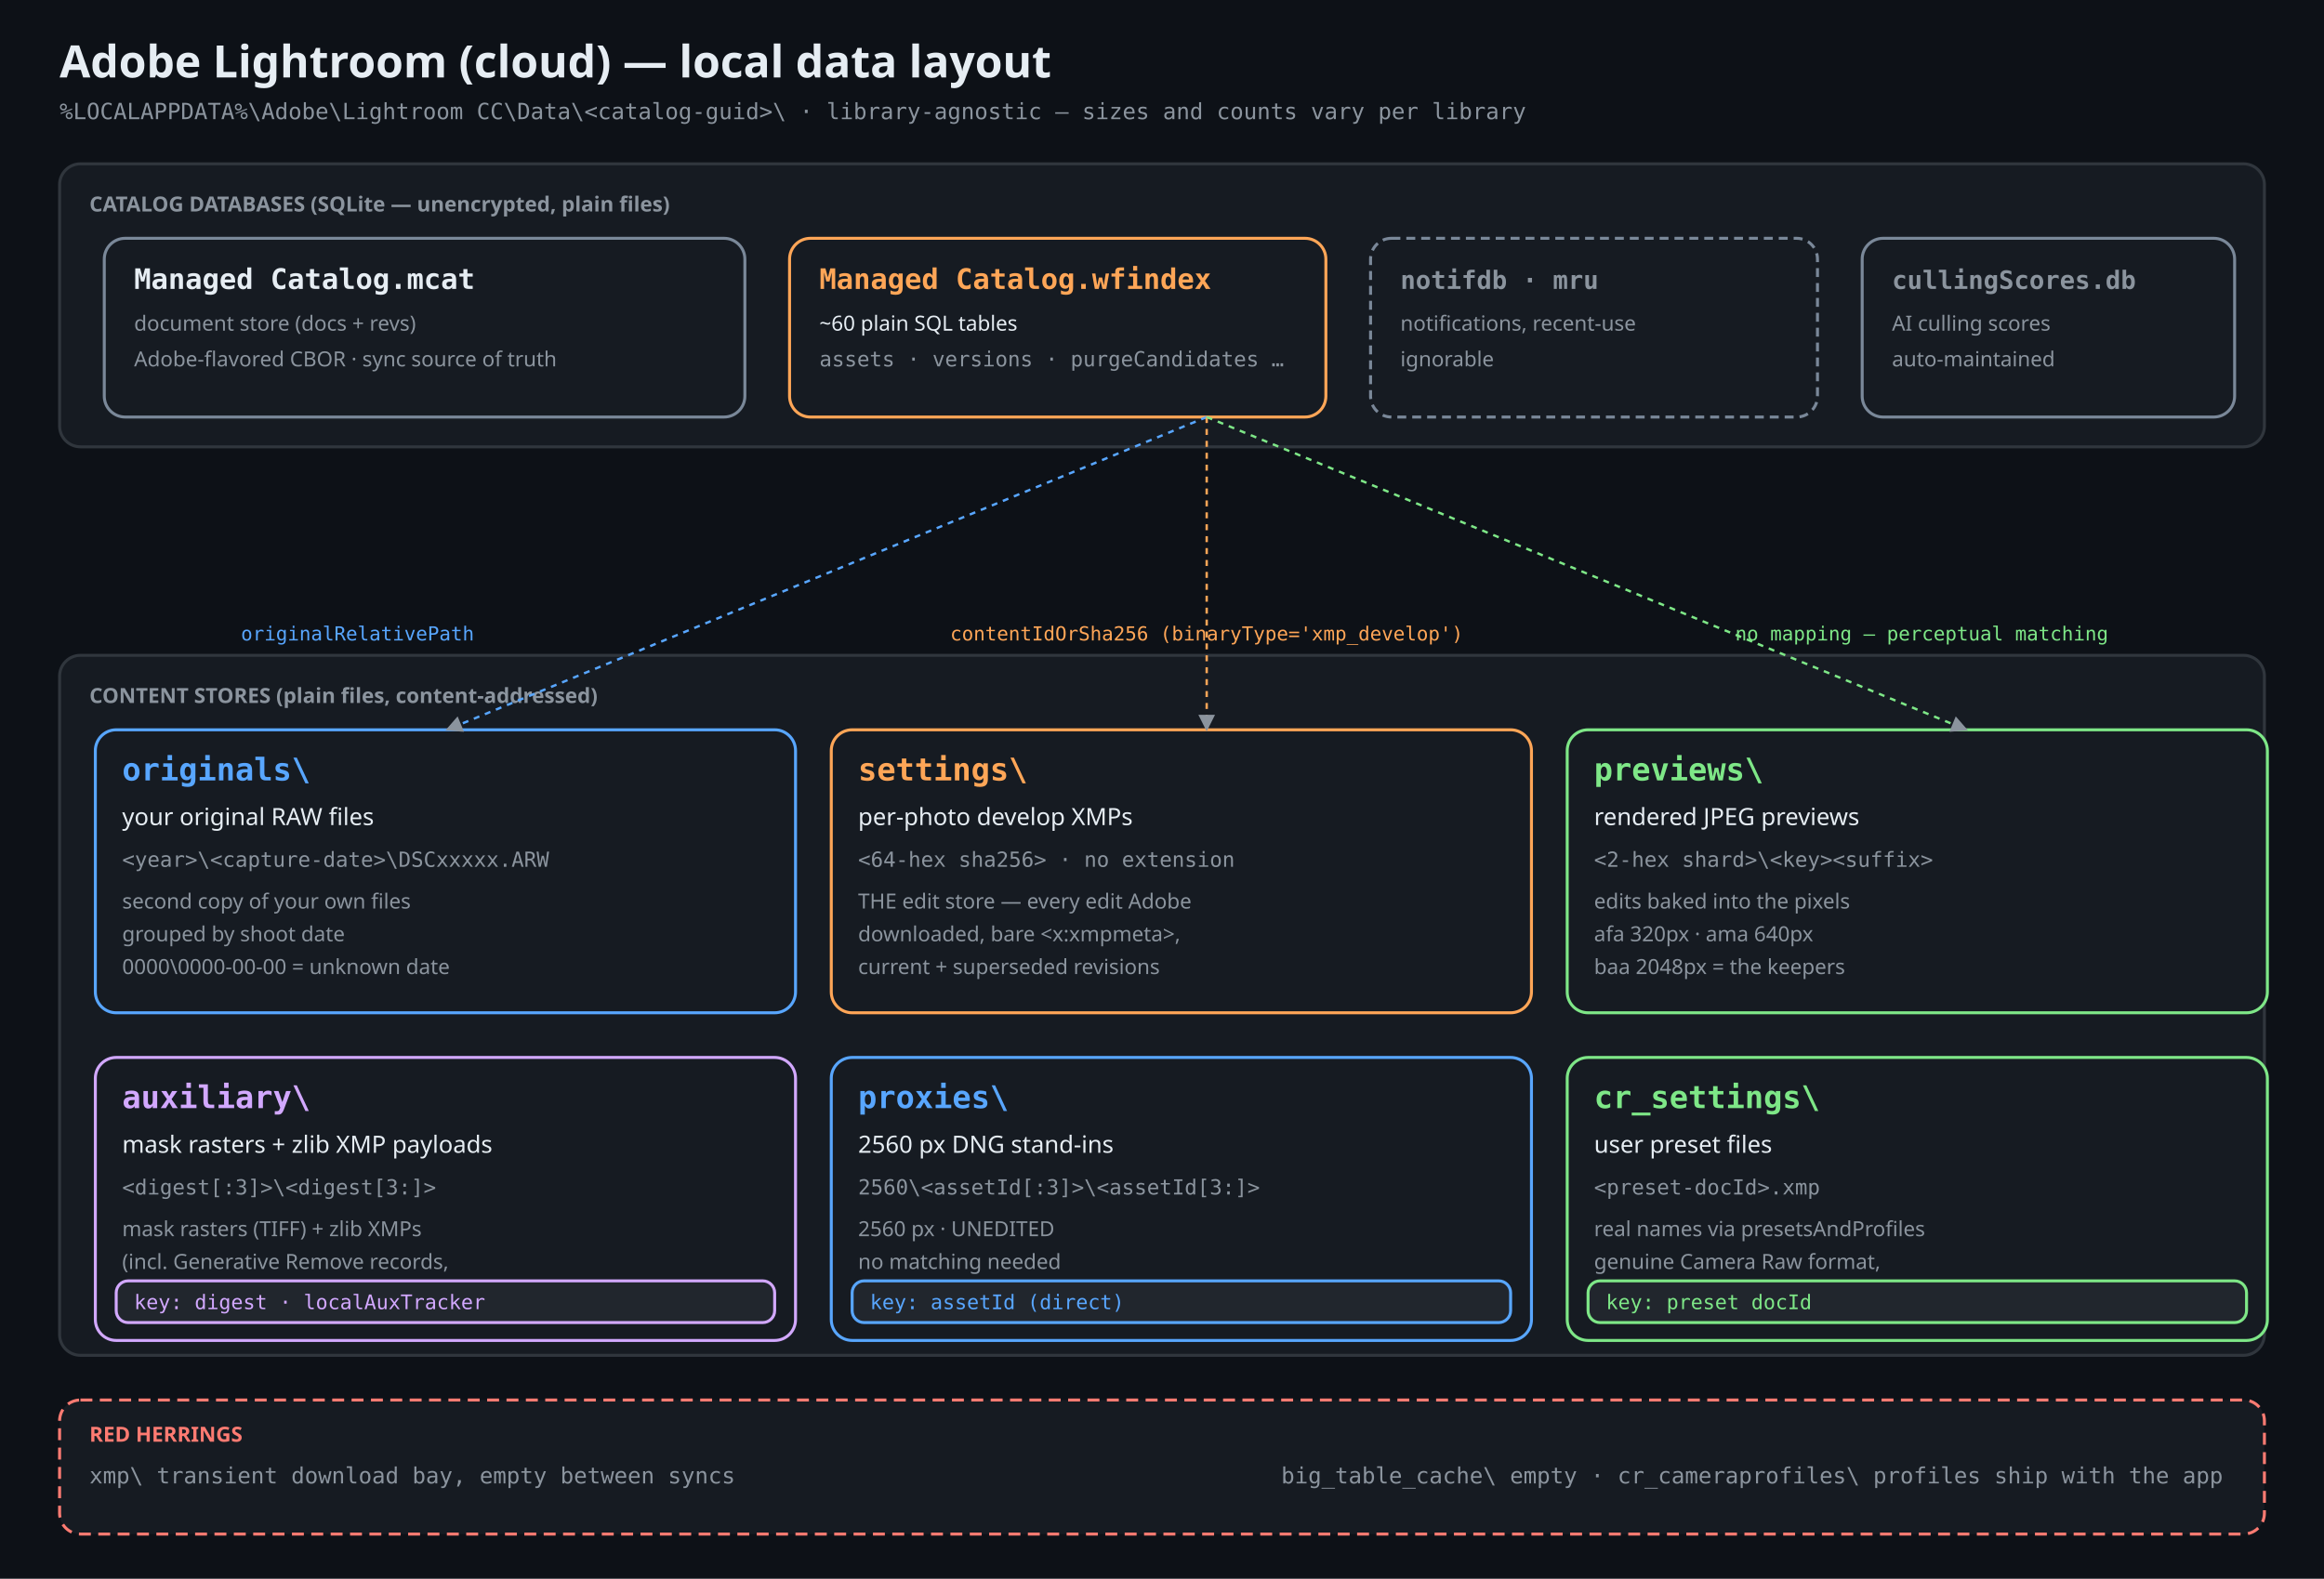
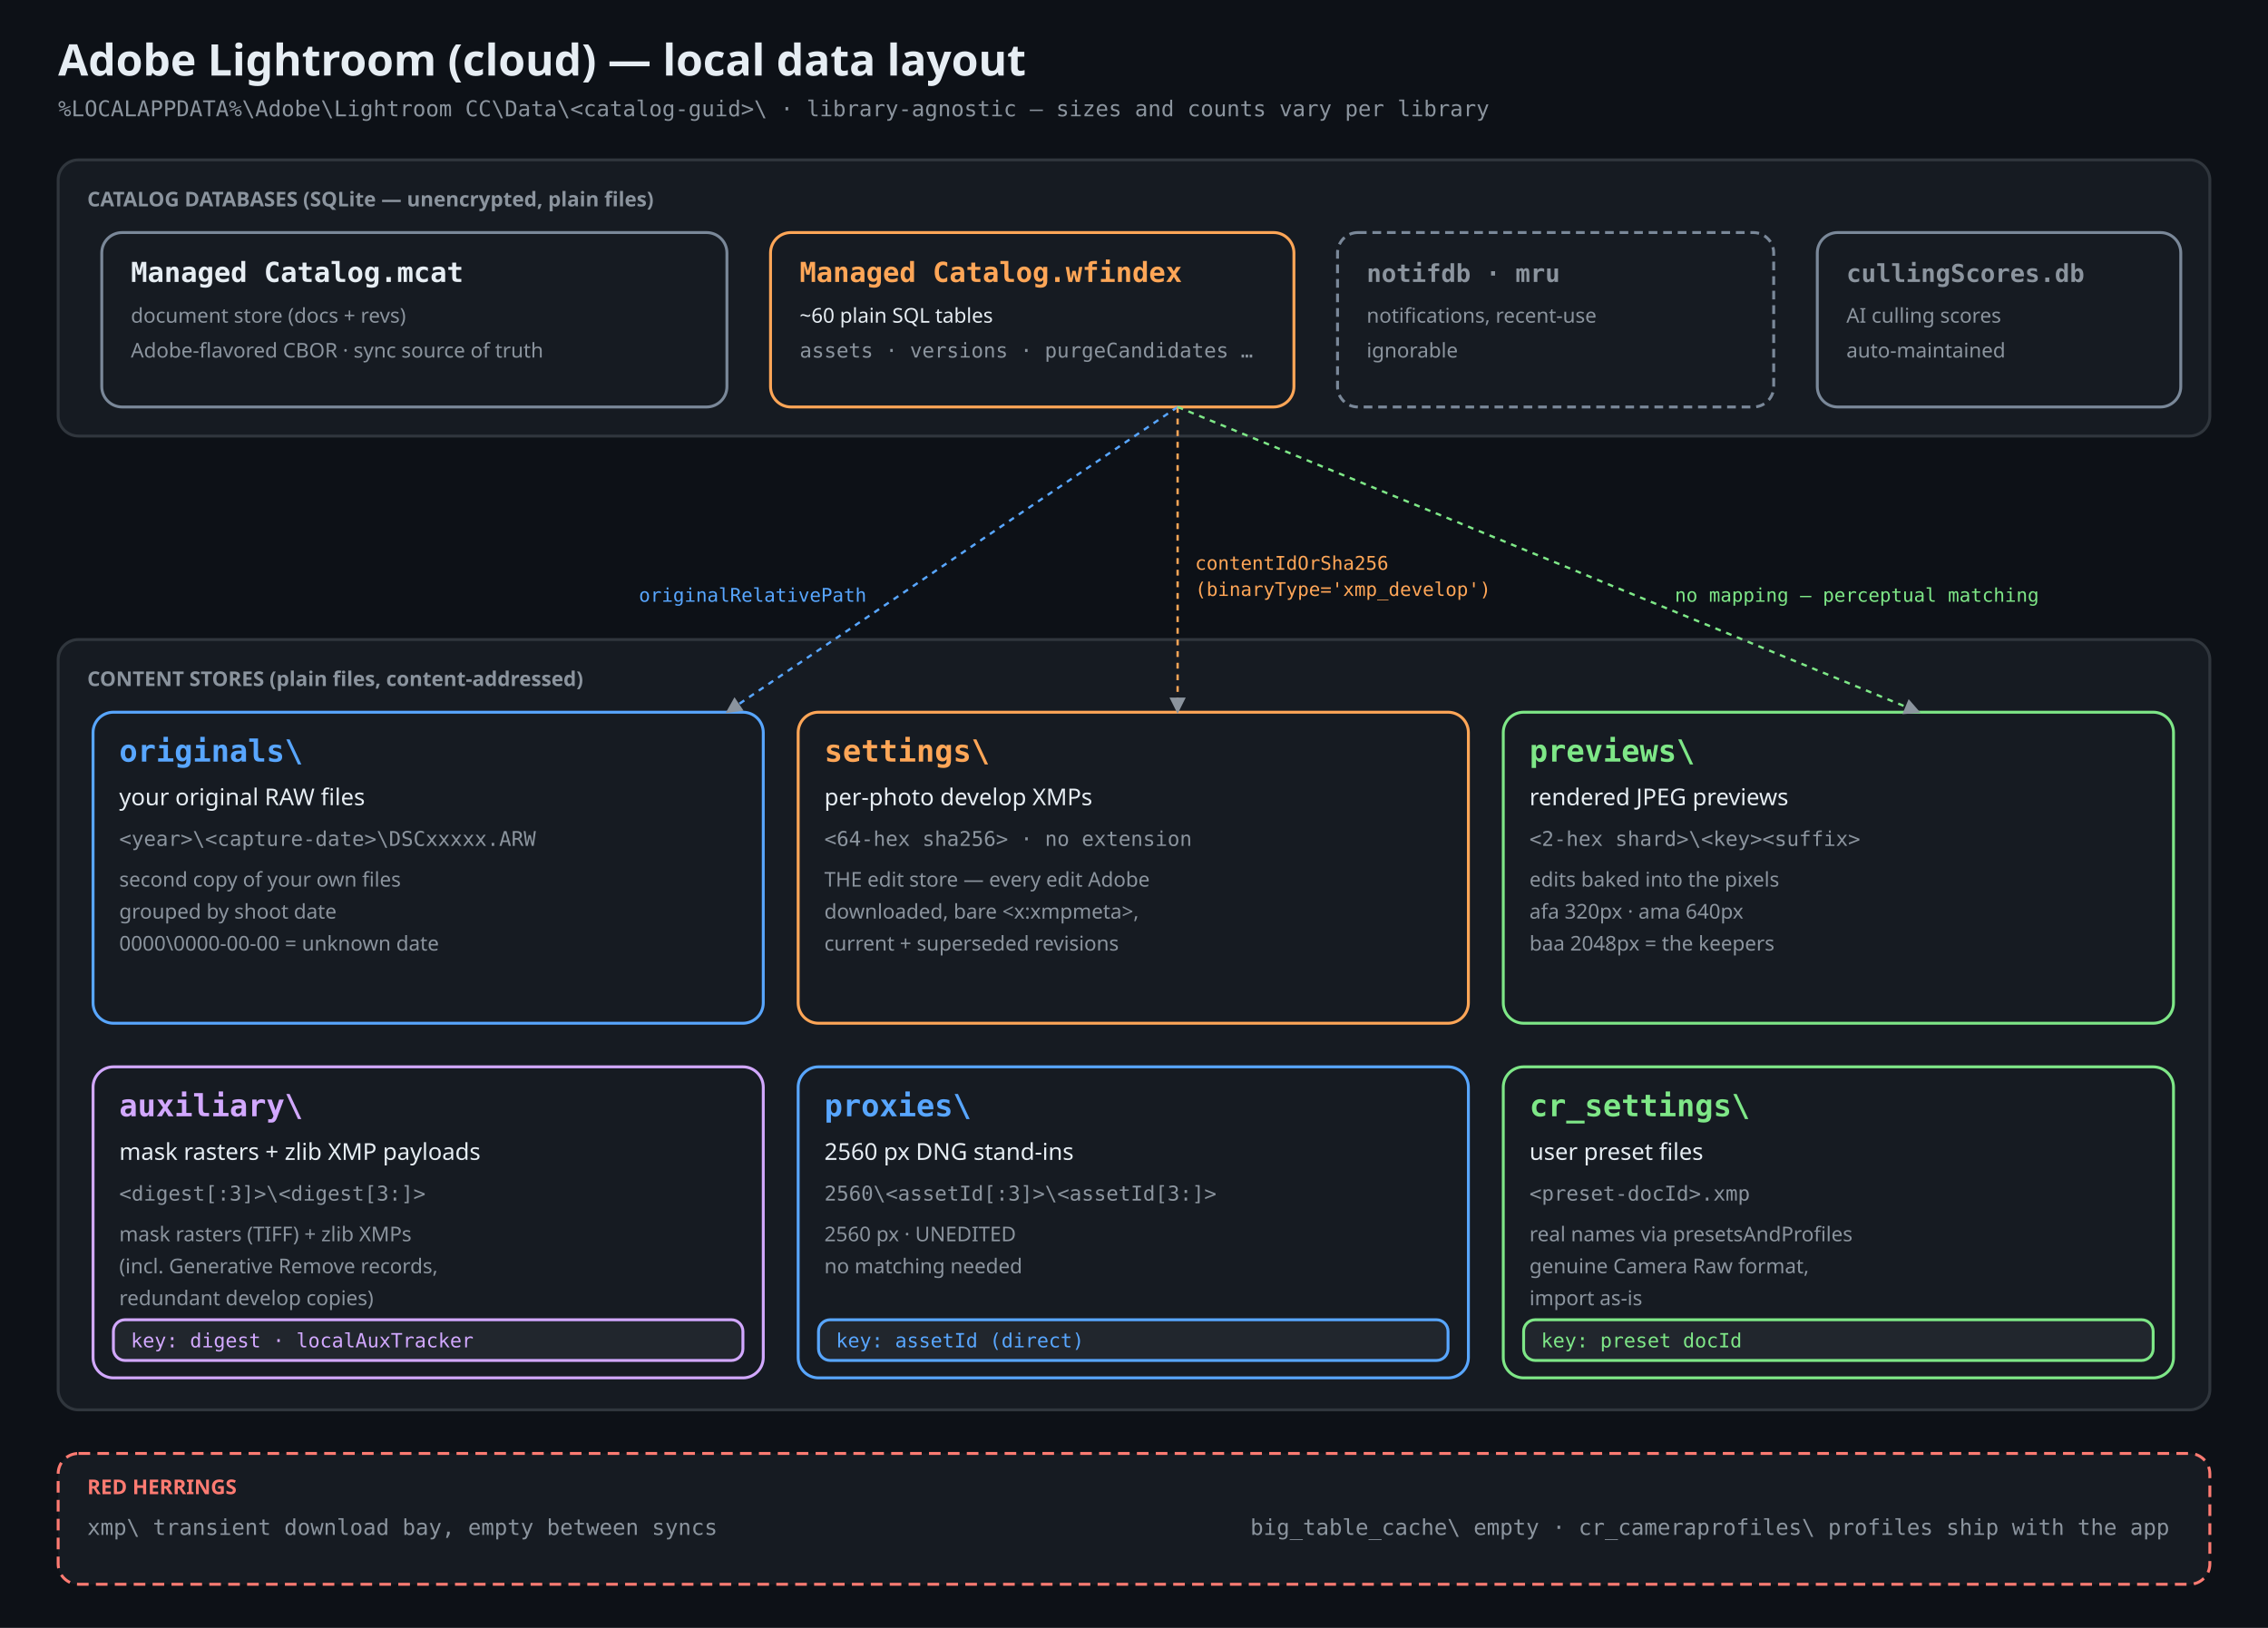
- <svg xmlns="http://www.w3.org/2000/svg" width="1560" height="1060" viewBox="0 0 1560 1060" font-family="'Segoe UI', sans-serif">
-   <rect width="1560" height="1060" fill="#0d1117" />
+ <svg xmlns="http://www.w3.org/2000/svg" width="1560" height="1120" viewBox="0 0 1560 1120" font-family="'Segoe UI', sans-serif">
+   <rect width="1560" height="1120" fill="#0d1117" />
  <defs>
    <marker id="arr" viewBox="0 0 10 10" refX="9" refY="5" markerWidth="7" markerHeight="7" orient="auto-start-reverse">
      <path d="M 0 0 L 10 5 L 0 10 z" fill="#8b949e" />
    </marker>
  </defs>
  <text x="40" y="52" font-size="30" fill="#e6edf3" font-family="'Segoe UI', sans-serif" font-weight="bold" text-anchor="start">Adobe Lightroom (cloud) — local data layout</text>
  <text x="40" y="80" font-size="15" fill="#8b949e" font-family="Consolas, 'Cascadia Mono', monospace" font-weight="normal" text-anchor="start">%LOCALAPPDATA%\Adobe\Lightroom CC\Data\&lt;catalog-guid&gt;\  ·  library-agnostic — sizes and counts vary per library</text>
  <rect x="40" y="110" width="1480" height="190" rx="14" fill="#161b22" stroke="#30363d" stroke-width="2" />
  <text x="60" y="142" font-size="14" fill="#8b949e" font-family="'Segoe UI', sans-serif" font-weight="bold" text-anchor="start">CATALOG DATABASES  (SQLite — unencrypted, plain files)</text>
  <rect x="70" y="160" width="430" height="120" rx="14" fill="#161b22" stroke="#7A8899" stroke-width="2" />
  <text x="90" y="194" font-size="19" fill="#e6edf3" font-family="Consolas, 'Cascadia Mono', monospace" font-weight="bold" text-anchor="start">Managed Catalog.mcat</text>
  <text x="90" y="222" font-size="14" fill="#8b949e" font-family="'Segoe UI', sans-serif" font-weight="normal" text-anchor="start">document store (docs + revs)</text>
  <text x="90" y="246" font-size="14" fill="#8b949e" font-family="'Segoe UI', sans-serif" font-weight="normal" text-anchor="start">Adobe-flavored CBOR · sync source of truth</text>
  <rect x="530" y="160" width="360" height="120" rx="14" fill="#161b22" stroke="#ffa657" stroke-width="2" />
  <text x="550" y="194" font-size="19" fill="#ffa657" font-family="Consolas, 'Cascadia Mono', monospace" font-weight="bold" text-anchor="start">Managed Catalog.wfindex</text>
  <text x="550" y="222" font-size="14" fill="#e6edf3" font-family="'Segoe UI', sans-serif" font-weight="normal" text-anchor="start">~60 plain SQL tables</text>
  <text x="550" y="246" font-size="14" fill="#8b949e" font-family="Consolas, 'Cascadia Mono', monospace" font-weight="normal" text-anchor="start">assets · versions · purgeCandidates …</text>
  <rect x="920" y="160" width="300" height="120" rx="14" fill="#161b22" stroke="#7A8899" stroke-width="2" stroke-dasharray="6 4" />
  <text x="940" y="194" font-size="17" fill="#8b949e" font-family="Consolas, 'Cascadia Mono', monospace" font-weight="bold" text-anchor="start">notifdb · mru</text>
  <text x="940" y="222" font-size="14" fill="#8b949e" font-family="'Segoe UI', sans-serif" font-weight="normal" text-anchor="start">notifications, recent-use</text>
  <text x="940" y="246" font-size="14" fill="#8b949e" font-family="'Segoe UI', sans-serif" font-weight="normal" text-anchor="start">ignorable</text>
  <rect x="1250" y="160" width="250" height="120" rx="14" fill="#161b22" stroke="#7A8899" stroke-width="2" />
  <text x="1270" y="194" font-size="17" fill="#8b949e" font-family="Consolas, 'Cascadia Mono', monospace" font-weight="bold" text-anchor="start">cullingScores.db</text>
  <text x="1270" y="222" font-size="14" fill="#8b949e" font-family="'Segoe UI', sans-serif" font-weight="normal" text-anchor="start">AI culling scores</text>
  <text x="1270" y="246" font-size="14" fill="#8b949e" font-family="'Segoe UI', sans-serif" font-weight="normal" text-anchor="start">auto-maintained</text>
-   <rect x="40" y="440" width="1480" height="470" rx="14" fill="#161b22" stroke="#30363d" stroke-width="2" />
+   <rect x="40" y="440" width="1480" height="530" rx="14" fill="#161b22" stroke="#30363d" stroke-width="2" />
  <text x="60" y="472" font-size="14" fill="#8b949e" font-family="'Segoe UI', sans-serif" font-weight="bold" text-anchor="start">CONTENT STORES  (plain files, content-addressed)</text>
-   <rect x="64" y="490" width="470" height="190" rx="14" fill="#161b22" stroke="#58a6ff" stroke-width="2" />
+   <rect x="64" y="490" width="461" height="214" rx="14" fill="#161b22" stroke="#58a6ff" stroke-width="2" />
  <text x="82" y="524" font-size="21" fill="#58a6ff" font-family="Consolas, 'Cascadia Mono', monospace" font-weight="bold" text-anchor="start">originals\</text>
  <text x="82" y="554" font-size="16" fill="#e6edf3" font-family="'Segoe UI', sans-serif" font-weight="normal" text-anchor="start">your original RAW files</text>
  <text x="82" y="582" font-size="14" fill="#8b949e" font-family="Consolas, 'Cascadia Mono', monospace" font-weight="normal" text-anchor="start">&lt;year&gt;\&lt;capture-date&gt;\DSCxxxxx.ARW</text>
  <text x="82" y="610" font-size="14" fill="#8b949e" font-family="'Segoe UI', sans-serif" font-weight="normal" text-anchor="start">second copy of your own files</text>
  <text x="82" y="632" font-size="14" fill="#8b949e" font-family="'Segoe UI', sans-serif" font-weight="normal" text-anchor="start">grouped by shoot date</text>
  <text x="82" y="654" font-size="14" fill="#8b949e" font-family="'Segoe UI', sans-serif" font-weight="normal" text-anchor="start">0000\0000-00-00 = unknown date</text>
-   <rect x="558" y="490" width="470" height="190" rx="14" fill="#161b22" stroke="#ffa657" stroke-width="2" />
-   <text x="576" y="524" font-size="21" fill="#ffa657" font-family="Consolas, 'Cascadia Mono', monospace" font-weight="bold" text-anchor="start">settings\</text>
-   <text x="576" y="554" font-size="16" fill="#e6edf3" font-family="'Segoe UI', sans-serif" font-weight="normal" text-anchor="start">per-photo develop XMPs</text>
-   <text x="576" y="582" font-size="14" fill="#8b949e" font-family="Consolas, 'Cascadia Mono', monospace" font-weight="normal" text-anchor="start">&lt;64-hex sha256&gt; · no extension</text>
-   <text x="576" y="610" font-size="14" fill="#8b949e" font-family="'Segoe UI', sans-serif" font-weight="normal" text-anchor="start">THE edit store — every edit Adobe</text>
-   <text x="576" y="632" font-size="14" fill="#8b949e" font-family="'Segoe UI', sans-serif" font-weight="normal" text-anchor="start">downloaded, bare &lt;x:xmpmeta&gt;,</text>
-   <text x="576" y="654" font-size="14" fill="#8b949e" font-family="'Segoe UI', sans-serif" font-weight="normal" text-anchor="start">current + superseded revisions</text>
-   <rect x="1052" y="490" width="470" height="190" rx="14" fill="#161b22" stroke="#7ee787" stroke-width="2" />
-   <text x="1070" y="524" font-size="21" fill="#7ee787" font-family="Consolas, 'Cascadia Mono', monospace" font-weight="bold" text-anchor="start">previews\</text>
-   <text x="1070" y="554" font-size="16" fill="#e6edf3" font-family="'Segoe UI', sans-serif" font-weight="normal" text-anchor="start">rendered JPEG previews</text>
-   <text x="1070" y="582" font-size="14" fill="#8b949e" font-family="Consolas, 'Cascadia Mono', monospace" font-weight="normal" text-anchor="start">&lt;2-hex shard&gt;\&lt;key&gt;&lt;suffix&gt;</text>
-   <text x="1070" y="610" font-size="14" fill="#8b949e" font-family="'Segoe UI', sans-serif" font-weight="normal" text-anchor="start">edits baked into the pixels</text>
-   <text x="1070" y="632" font-size="14" fill="#8b949e" font-family="'Segoe UI', sans-serif" font-weight="normal" text-anchor="start">afa 320px · ama 640px</text>
-   <text x="1070" y="654" font-size="14" fill="#8b949e" font-family="'Segoe UI', sans-serif" font-weight="normal" text-anchor="start">baa 2048px = the keepers</text>
-   <rect x="64" y="710" width="470" height="190" rx="14" fill="#161b22" stroke="#d2a8ff" stroke-width="2" />
-   <text x="82" y="744" font-size="21" fill="#d2a8ff" font-family="Consolas, 'Cascadia Mono', monospace" font-weight="bold" text-anchor="start">auxiliary\</text>
-   <text x="82" y="774" font-size="16" fill="#e6edf3" font-family="'Segoe UI', sans-serif" font-weight="normal" text-anchor="start">mask rasters + zlib XMP payloads</text>
-   <text x="82" y="802" font-size="14" fill="#8b949e" font-family="Consolas, 'Cascadia Mono', monospace" font-weight="normal" text-anchor="start">&lt;digest[:3]&gt;\&lt;digest[3:]&gt;</text>
-   <text x="82" y="830" font-size="14" fill="#8b949e" font-family="'Segoe UI', sans-serif" font-weight="normal" text-anchor="start">mask rasters (TIFF) + zlib XMPs</text>
-   <text x="82" y="852" font-size="14" fill="#8b949e" font-family="'Segoe UI', sans-serif" font-weight="normal" text-anchor="start">(incl. Generative Remove records,</text>
-   <text x="82" y="874" font-size="14" fill="#8b949e" font-family="'Segoe UI', sans-serif" font-weight="normal" text-anchor="start">redundant develop copies)</text>
-   <rect x="78" y="860" width="442" height="28" rx="8" fill="#21262d" stroke="#d2a8ff" stroke-width="2" />
-   <text x="90" y="879" font-size="13.5" fill="#d2a8ff" font-family="Consolas, 'Cascadia Mono', monospace" font-weight="normal" text-anchor="start">key: digest · localAuxTracker</text>
-   <rect x="558" y="710" width="470" height="190" rx="14" fill="#161b22" stroke="#58a6ff" stroke-width="2" />
-   <text x="576" y="744" font-size="21" fill="#58a6ff" font-family="Consolas, 'Cascadia Mono', monospace" font-weight="bold" text-anchor="start">proxies\</text>
-   <text x="576" y="774" font-size="16" fill="#e6edf3" font-family="'Segoe UI', sans-serif" font-weight="normal" text-anchor="start">2560 px DNG stand-ins</text>
-   <text x="576" y="802" font-size="14" fill="#8b949e" font-family="Consolas, 'Cascadia Mono', monospace" font-weight="normal" text-anchor="start">2560\&lt;assetId[:3]&gt;\&lt;assetId[3:]&gt;</text>
-   <text x="576" y="830" font-size="14" fill="#8b949e" font-family="'Segoe UI', sans-serif" font-weight="normal" text-anchor="start">2560 px · UNEDITED</text>
-   <text x="576" y="852" font-size="14" fill="#8b949e" font-family="'Segoe UI', sans-serif" font-weight="normal" text-anchor="start">no matching needed</text>
-   <rect x="572" y="860" width="442" height="28" rx="8" fill="#21262d" stroke="#58a6ff" stroke-width="2" />
-   <text x="584" y="879" font-size="13.5" fill="#58a6ff" font-family="Consolas, 'Cascadia Mono', monospace" font-weight="normal" text-anchor="start">key: assetId (direct)</text>
-   <rect x="1052" y="710" width="470" height="190" rx="14" fill="#161b22" stroke="#7ee787" stroke-width="2" />
-   <text x="1070" y="744" font-size="21" fill="#7ee787" font-family="Consolas, 'Cascadia Mono', monospace" font-weight="bold" text-anchor="start">cr_settings\</text>
-   <text x="1070" y="774" font-size="16" fill="#e6edf3" font-family="'Segoe UI', sans-serif" font-weight="normal" text-anchor="start">user preset files</text>
-   <text x="1070" y="802" font-size="14" fill="#8b949e" font-family="Consolas, 'Cascadia Mono', monospace" font-weight="normal" text-anchor="start">&lt;preset-docId&gt;.xmp</text>
-   <text x="1070" y="830" font-size="14" fill="#8b949e" font-family="'Segoe UI', sans-serif" font-weight="normal" text-anchor="start">real names via presetsAndProfiles</text>
-   <text x="1070" y="852" font-size="14" fill="#8b949e" font-family="'Segoe UI', sans-serif" font-weight="normal" text-anchor="start">genuine Camera Raw format,</text>
-   <text x="1070" y="874" font-size="14" fill="#8b949e" font-family="'Segoe UI', sans-serif" font-weight="normal" text-anchor="start">import as-is</text>
-   <rect x="1066" y="860" width="442" height="28" rx="8" fill="#21262d" stroke="#7ee787" stroke-width="2" />
-   <text x="1078" y="879" font-size="13.5" fill="#7ee787" font-family="Consolas, 'Cascadia Mono', monospace" font-weight="normal" text-anchor="start">key: preset docId</text>
-   <line x1="810" y1="280" x2="300" y2="490" stroke="#58a6ff" stroke-width="1.6" stroke-dasharray="4 4" marker-end="url(#arr)" />
-   <text x="240" y="430" font-size="13" fill="#58a6ff" font-family="Consolas, 'Cascadia Mono', monospace" font-weight="normal" text-anchor="middle">originalRelativePath</text>
+   <rect x="549" y="490" width="461" height="214" rx="14" fill="#161b22" stroke="#ffa657" stroke-width="2" />
+   <text x="567" y="524" font-size="21" fill="#ffa657" font-family="Consolas, 'Cascadia Mono', monospace" font-weight="bold" text-anchor="start">settings\</text>
+   <text x="567" y="554" font-size="16" fill="#e6edf3" font-family="'Segoe UI', sans-serif" font-weight="normal" text-anchor="start">per-photo develop XMPs</text>
+   <text x="567" y="582" font-size="14" fill="#8b949e" font-family="Consolas, 'Cascadia Mono', monospace" font-weight="normal" text-anchor="start">&lt;64-hex sha256&gt; · no extension</text>
+   <text x="567" y="610" font-size="14" fill="#8b949e" font-family="'Segoe UI', sans-serif" font-weight="normal" text-anchor="start">THE edit store — every edit Adobe</text>
+   <text x="567" y="632" font-size="14" fill="#8b949e" font-family="'Segoe UI', sans-serif" font-weight="normal" text-anchor="start">downloaded, bare &lt;x:xmpmeta&gt;,</text>
+   <text x="567" y="654" font-size="14" fill="#8b949e" font-family="'Segoe UI', sans-serif" font-weight="normal" text-anchor="start">current + superseded revisions</text>
+   <rect x="1034" y="490" width="461" height="214" rx="14" fill="#161b22" stroke="#7ee787" stroke-width="2" />
+   <text x="1052" y="524" font-size="21" fill="#7ee787" font-family="Consolas, 'Cascadia Mono', monospace" font-weight="bold" text-anchor="start">previews\</text>
+   <text x="1052" y="554" font-size="16" fill="#e6edf3" font-family="'Segoe UI', sans-serif" font-weight="normal" text-anchor="start">rendered JPEG previews</text>
+   <text x="1052" y="582" font-size="14" fill="#8b949e" font-family="Consolas, 'Cascadia Mono', monospace" font-weight="normal" text-anchor="start">&lt;2-hex shard&gt;\&lt;key&gt;&lt;suffix&gt;</text>
+   <text x="1052" y="610" font-size="14" fill="#8b949e" font-family="'Segoe UI', sans-serif" font-weight="normal" text-anchor="start">edits baked into the pixels</text>
+   <text x="1052" y="632" font-size="14" fill="#8b949e" font-family="'Segoe UI', sans-serif" font-weight="normal" text-anchor="start">afa 320px · ama 640px</text>
+   <text x="1052" y="654" font-size="14" fill="#8b949e" font-family="'Segoe UI', sans-serif" font-weight="normal" text-anchor="start">baa 2048px = the keepers</text>
+   <rect x="64" y="734" width="461" height="214" rx="14" fill="#161b22" stroke="#d2a8ff" stroke-width="2" />
+   <text x="82" y="768" font-size="21" fill="#d2a8ff" font-family="Consolas, 'Cascadia Mono', monospace" font-weight="bold" text-anchor="start">auxiliary\</text>
+   <text x="82" y="798" font-size="16" fill="#e6edf3" font-family="'Segoe UI', sans-serif" font-weight="normal" text-anchor="start">mask rasters + zlib XMP payloads</text>
+   <text x="82" y="826" font-size="14" fill="#8b949e" font-family="Consolas, 'Cascadia Mono', monospace" font-weight="normal" text-anchor="start">&lt;digest[:3]&gt;\&lt;digest[3:]&gt;</text>
+   <text x="82" y="854" font-size="14" fill="#8b949e" font-family="'Segoe UI', sans-serif" font-weight="normal" text-anchor="start">mask rasters (TIFF) + zlib XMPs</text>
+   <text x="82" y="876" font-size="14" fill="#8b949e" font-family="'Segoe UI', sans-serif" font-weight="normal" text-anchor="start">(incl. Generative Remove records,</text>
+   <text x="82" y="898" font-size="14" fill="#8b949e" font-family="'Segoe UI', sans-serif" font-weight="normal" text-anchor="start">redundant develop copies)</text>
+   <rect x="78" y="908" width="433" height="28" rx="8" fill="#21262d" stroke="#d2a8ff" stroke-width="2" />
+   <text x="90" y="927" font-size="13.5" fill="#d2a8ff" font-family="Consolas, 'Cascadia Mono', monospace" font-weight="normal" text-anchor="start">key: digest · localAuxTracker</text>
+   <rect x="549" y="734" width="461" height="214" rx="14" fill="#161b22" stroke="#58a6ff" stroke-width="2" />
+   <text x="567" y="768" font-size="21" fill="#58a6ff" font-family="Consolas, 'Cascadia Mono', monospace" font-weight="bold" text-anchor="start">proxies\</text>
+   <text x="567" y="798" font-size="16" fill="#e6edf3" font-family="'Segoe UI', sans-serif" font-weight="normal" text-anchor="start">2560 px DNG stand-ins</text>
+   <text x="567" y="826" font-size="14" fill="#8b949e" font-family="Consolas, 'Cascadia Mono', monospace" font-weight="normal" text-anchor="start">2560\&lt;assetId[:3]&gt;\&lt;assetId[3:]&gt;</text>
+   <text x="567" y="854" font-size="14" fill="#8b949e" font-family="'Segoe UI', sans-serif" font-weight="normal" text-anchor="start">2560 px · UNEDITED</text>
+   <text x="567" y="876" font-size="14" fill="#8b949e" font-family="'Segoe UI', sans-serif" font-weight="normal" text-anchor="start">no matching needed</text>
+   <rect x="563" y="908" width="433" height="28" rx="8" fill="#21262d" stroke="#58a6ff" stroke-width="2" />
+   <text x="575" y="927" font-size="13.5" fill="#58a6ff" font-family="Consolas, 'Cascadia Mono', monospace" font-weight="normal" text-anchor="start">key: assetId (direct)</text>
+   <rect x="1034" y="734" width="461" height="214" rx="14" fill="#161b22" stroke="#7ee787" stroke-width="2" />
+   <text x="1052" y="768" font-size="21" fill="#7ee787" font-family="Consolas, 'Cascadia Mono', monospace" font-weight="bold" text-anchor="start">cr_settings\</text>
+   <text x="1052" y="798" font-size="16" fill="#e6edf3" font-family="'Segoe UI', sans-serif" font-weight="normal" text-anchor="start">user preset files</text>
+   <text x="1052" y="826" font-size="14" fill="#8b949e" font-family="Consolas, 'Cascadia Mono', monospace" font-weight="normal" text-anchor="start">&lt;preset-docId&gt;.xmp</text>
+   <text x="1052" y="854" font-size="14" fill="#8b949e" font-family="'Segoe UI', sans-serif" font-weight="normal" text-anchor="start">real names via presetsAndProfiles</text>
+   <text x="1052" y="876" font-size="14" fill="#8b949e" font-family="'Segoe UI', sans-serif" font-weight="normal" text-anchor="start">genuine Camera Raw format,</text>
+   <text x="1052" y="898" font-size="14" fill="#8b949e" font-family="'Segoe UI', sans-serif" font-weight="normal" text-anchor="start">import as-is</text>
+   <rect x="1048" y="908" width="433" height="28" rx="8" fill="#21262d" stroke="#7ee787" stroke-width="2" />
+   <text x="1060" y="927" font-size="13.5" fill="#7ee787" font-family="Consolas, 'Cascadia Mono', monospace" font-weight="normal" text-anchor="start">key: preset docId</text>
+   <line x1="810" y1="280" x2="500" y2="490" stroke="#58a6ff" stroke-width="1.6" stroke-dasharray="4 4" marker-end="url(#arr)" />
+   <text x="596" y="414" font-size="13" fill="#58a6ff" font-family="Consolas, 'Cascadia Mono', monospace" font-weight="normal" text-anchor="end">originalRelativePath</text>
  <line x1="810" y1="280" x2="810" y2="490" stroke="#ffa657" stroke-width="1.6" stroke-dasharray="4 4" marker-end="url(#arr)" />
-   <text x="810" y="430" font-size="13" fill="#ffa657" font-family="Consolas, 'Cascadia Mono', monospace" font-weight="normal" text-anchor="middle">contentIdOrSha256  (binaryType='xmp_develop')</text>
+   <text x="822" y="392" font-size="13" fill="#ffa657" font-family="Consolas, 'Cascadia Mono', monospace" font-weight="normal" text-anchor="start">contentIdOrSha256</text>
+   <text x="822" y="410" font-size="13" fill="#ffa657" font-family="Consolas, 'Cascadia Mono', monospace" font-weight="normal" text-anchor="start">(binaryType='xmp_develop')</text>
  <line x1="810" y1="280" x2="1320" y2="490" stroke="#7ee787" stroke-width="1.6" stroke-dasharray="4 4" marker-end="url(#arr)" />
-   <text x="1290" y="430" font-size="13" fill="#7ee787" font-family="Consolas, 'Cascadia Mono', monospace" font-weight="normal" text-anchor="middle">no mapping — perceptual matching</text>
-   <rect x="40" y="940" width="1480" height="90" rx="14" fill="#161b22" stroke="#ff7b72" stroke-width="2" stroke-dasharray="8 5" />
-   <text x="60" y="968" font-size="14" fill="#ff7b72" font-family="'Segoe UI', sans-serif" font-weight="bold" text-anchor="start">RED HERRINGS</text>
-   <text x="60" y="996" font-size="15" fill="#8b949e" font-family="Consolas, 'Cascadia Mono', monospace" font-weight="normal" text-anchor="start">xmp\  transient download bay, empty between syncs</text>
-   <text x="860" y="996" font-size="15" fill="#8b949e" font-family="Consolas, 'Cascadia Mono', monospace" font-weight="normal" text-anchor="start">big_table_cache\  empty  ·  cr_cameraprofiles\  profiles ship with the app</text>
+   <text x="1152" y="414" font-size="13" fill="#7ee787" font-family="Consolas, 'Cascadia Mono', monospace" font-weight="normal" text-anchor="start">no mapping — perceptual matching</text>
+   <rect x="40" y="1000" width="1480" height="90" rx="14" fill="#161b22" stroke="#ff7b72" stroke-width="2" stroke-dasharray="8 5" />
+   <text x="60" y="1028" font-size="14" fill="#ff7b72" font-family="'Segoe UI', sans-serif" font-weight="bold" text-anchor="start">RED HERRINGS</text>
+   <text x="60" y="1056" font-size="15" fill="#8b949e" font-family="Consolas, 'Cascadia Mono', monospace" font-weight="normal" text-anchor="start">xmp\  transient download bay, empty between syncs</text>
+   <text x="860" y="1056" font-size="15" fill="#8b949e" font-family="Consolas, 'Cascadia Mono', monospace" font-weight="normal" text-anchor="start">big_table_cache\  empty  ·  cr_cameraprofiles\  profiles ship with the app</text>
</svg>
